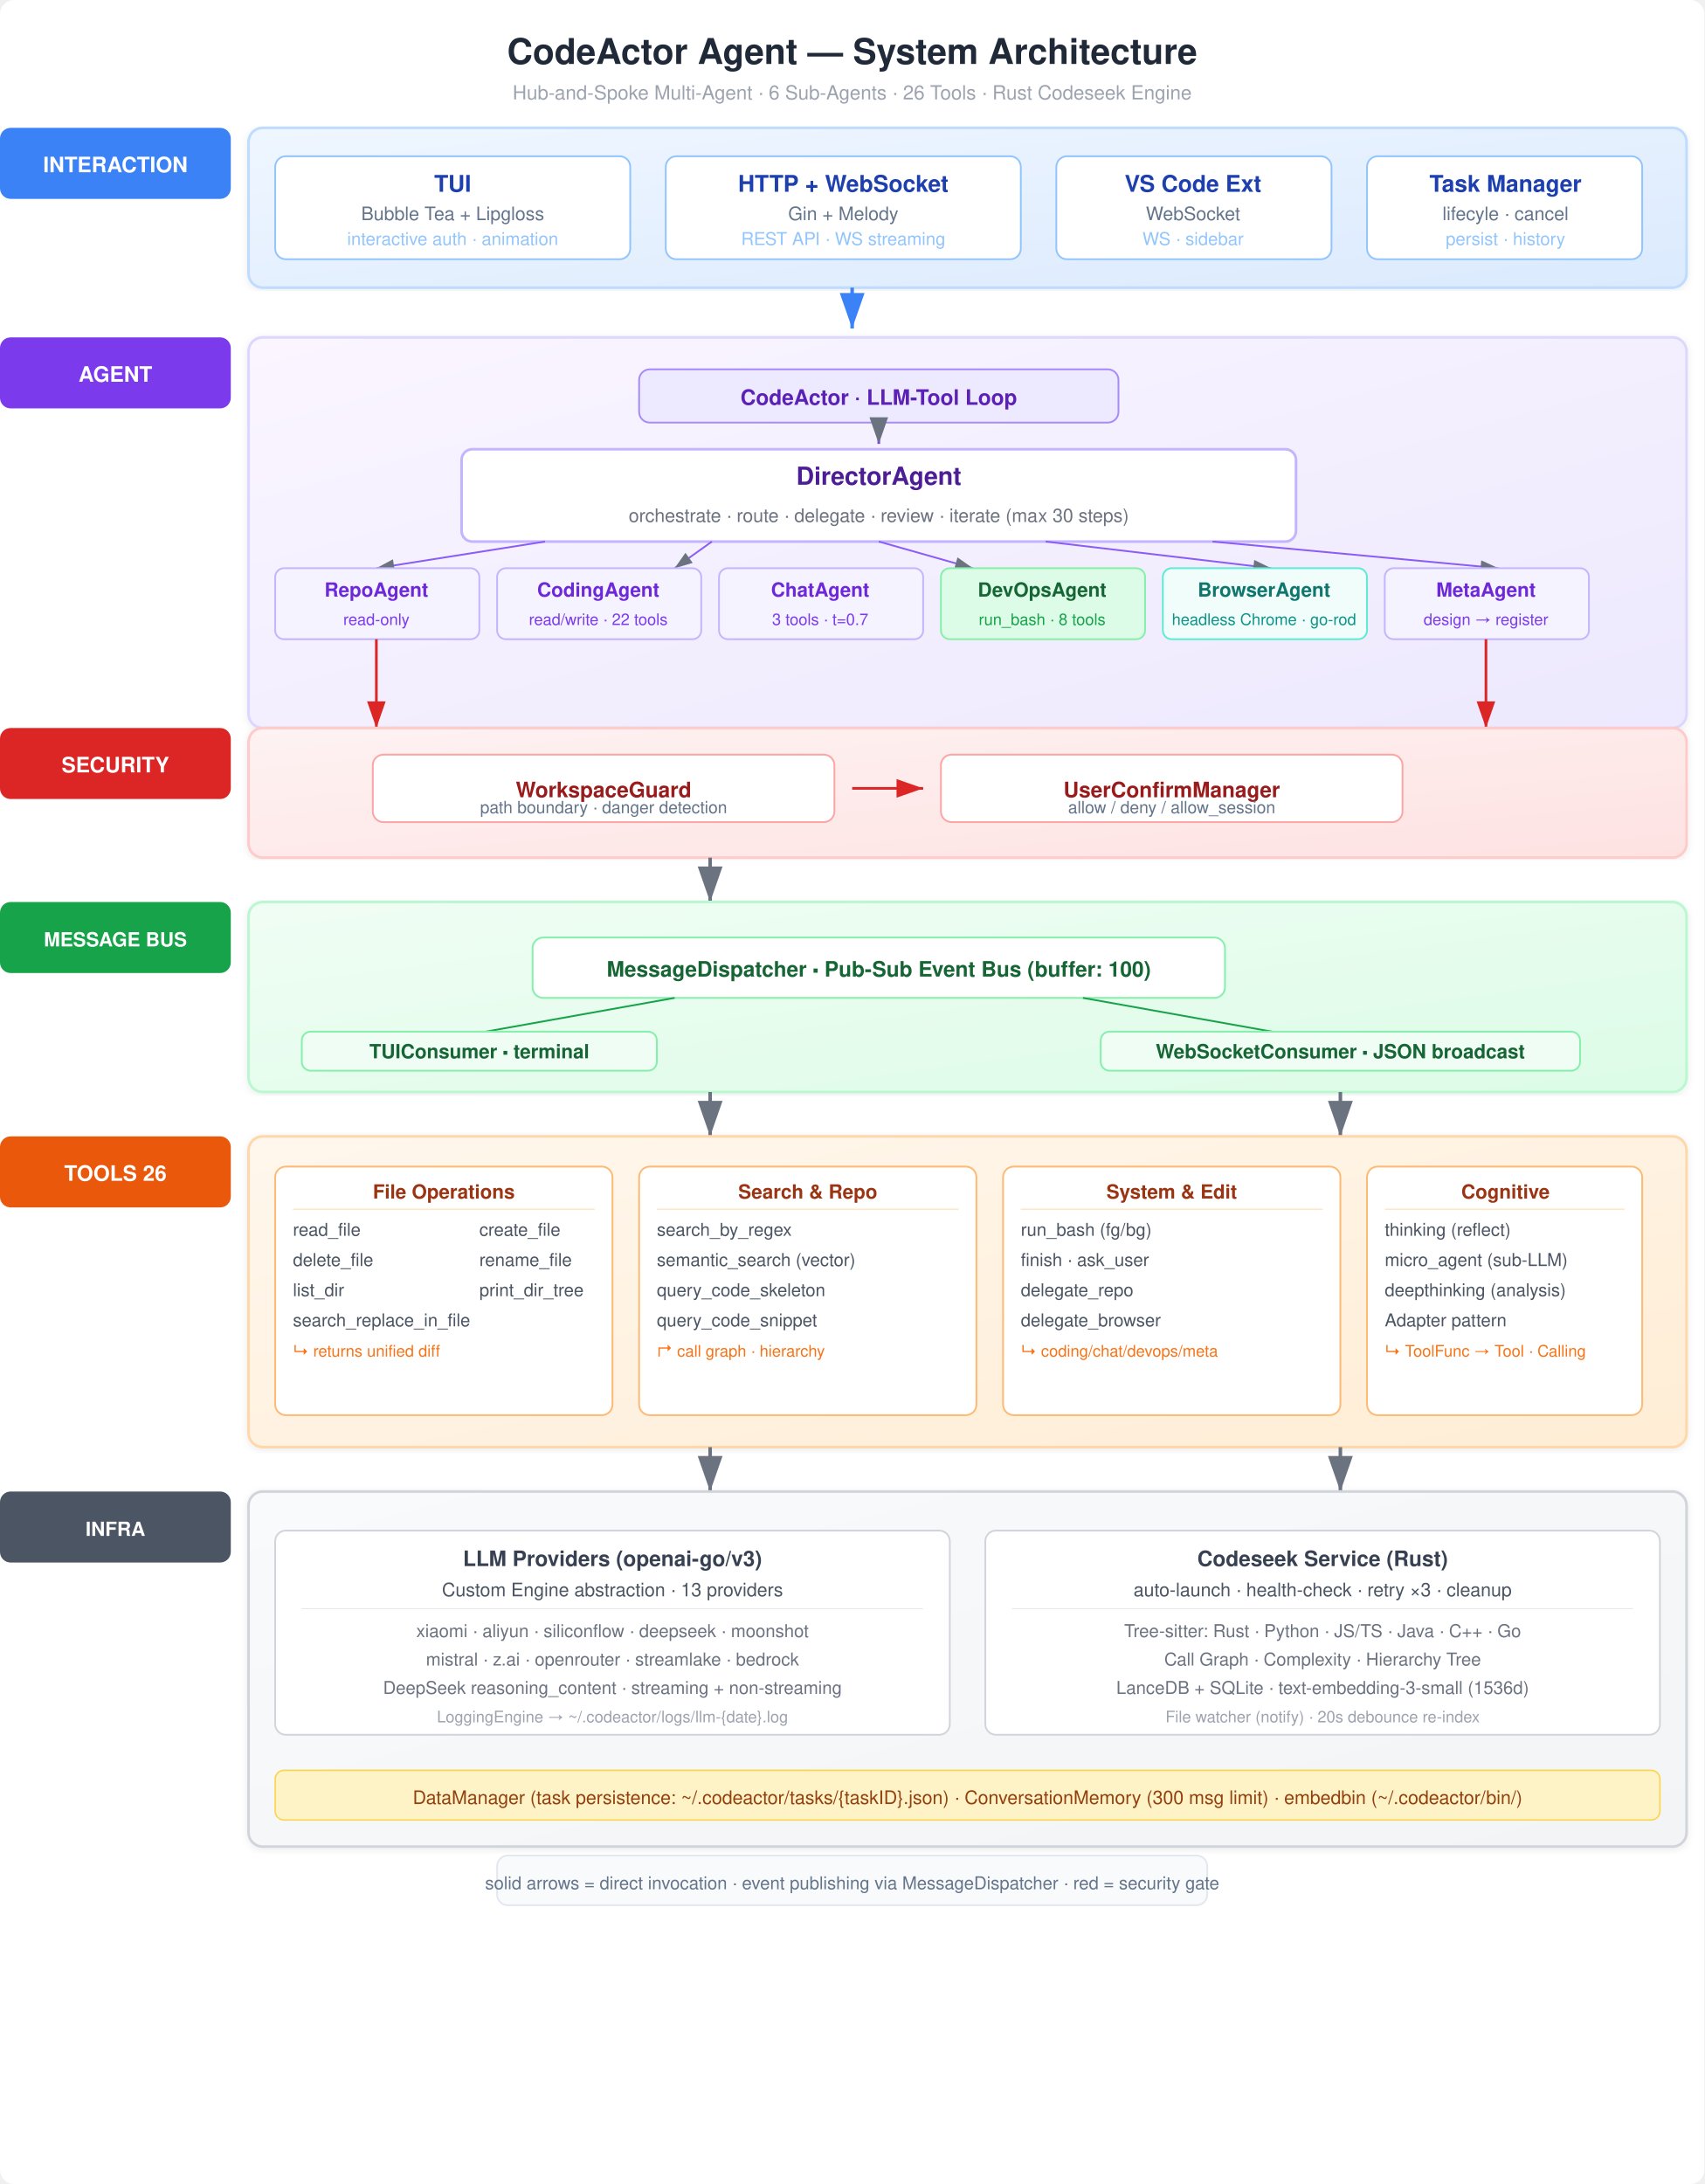
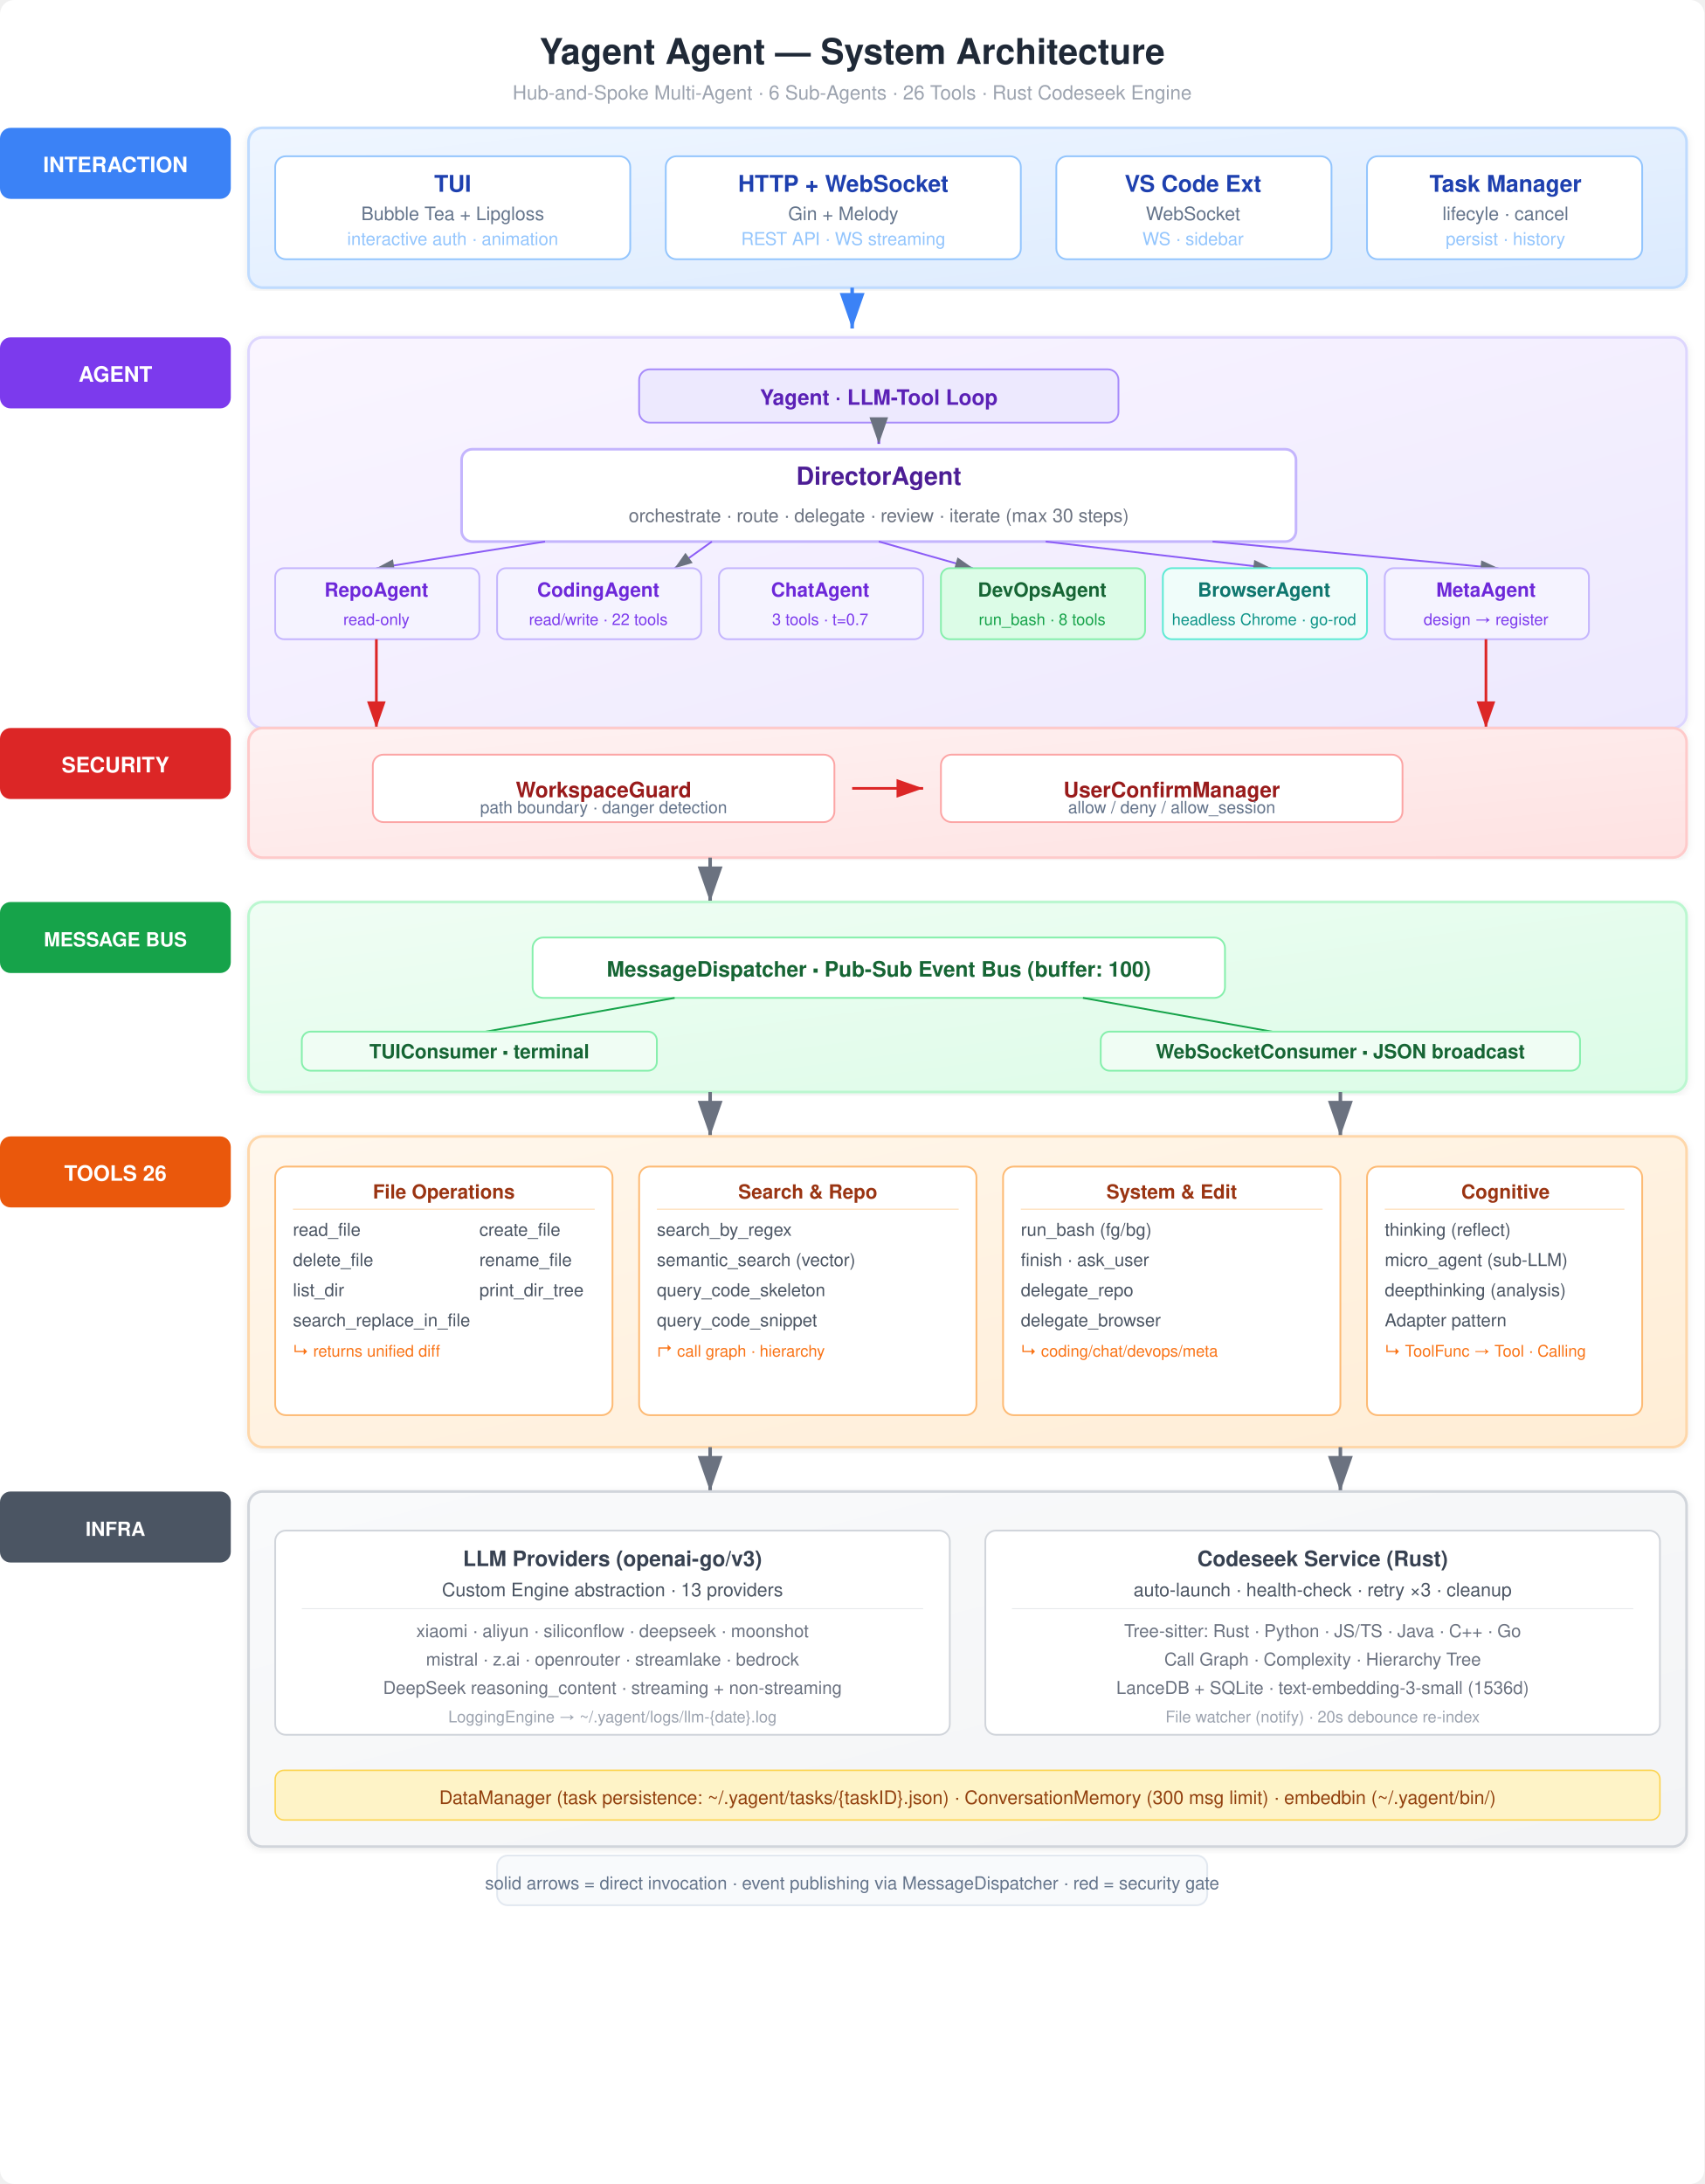
<svg xmlns="http://www.w3.org/2000/svg" viewBox="0 0 960 1230" font-family="-apple-system, BlinkMacSystemFont, 'Segoe UI', Helvetica, Arial, sans-serif">
  <defs>
    <marker id="arrow" markerWidth="10" markerHeight="7" refX="10" refY="3.5" orient="auto">
      <polygon points="0 0, 10 3.5, 0 7" fill="#6b7280" />
    </marker>
    <marker id="arrow-blue" markerWidth="10" markerHeight="7" refX="10" refY="3.5" orient="auto">
      <polygon points="0 0, 10 3.5, 0 7" fill="#3b82f6" />
    </marker>
    <marker id="arrow-purple" markerWidth="10" markerHeight="7" refX="10" refY="3.5" orient="auto">
      <polygon points="0 0, 10 3.5, 0 7" fill="#7c3aed" />
    </marker>
    <marker id="arrow-red" markerWidth="10" markerHeight="7" refX="10" refY="3.5" orient="auto">
      <polygon points="0 0, 10 3.5, 0 7" fill="#dc2626" />
    </marker>
    <linearGradient id="grad-interaction" x1="0" y1="0" x2="1" y2="1">
      <stop offset="0%" stop-color="#eff6ff" />
      <stop offset="100%" stop-color="#dbeafe" />
    </linearGradient>
    <linearGradient id="grad-agent" x1="0" y1="0" x2="1" y2="1">
      <stop offset="0%" stop-color="#faf5ff" />
      <stop offset="100%" stop-color="#ede9fe" />
    </linearGradient>
    <linearGradient id="grad-security" x1="0" y1="0" x2="1" y2="1">
      <stop offset="0%" stop-color="#fef2f2" />
      <stop offset="100%" stop-color="#fee2e2" />
    </linearGradient>
    <linearGradient id="grad-msg" x1="0" y1="0" x2="1" y2="1">
      <stop offset="0%" stop-color="#f0fdf4" />
      <stop offset="100%" stop-color="#dcfce7" />
    </linearGradient>
    <linearGradient id="grad-tool" x1="0" y1="0" x2="1" y2="1">
      <stop offset="0%" stop-color="#fff7ed" />
      <stop offset="100%" stop-color="#ffedd5" />
    </linearGradient>
    <linearGradient id="grad-infra" x1="0" y1="0" x2="1" y2="1">
      <stop offset="0%" stop-color="#f9fafb" />
      <stop offset="100%" stop-color="#f3f4f6" />
    </linearGradient>
    <filter id="shadow" x="-2%" y="-2%" width="104%" height="104%">
      <feDropShadow dx="0" dy="1" stdDeviation="2" flood-opacity="0.08" />
    </filter>
  </defs>
  <rect width="960" height="1230" fill="#ffffff" rx="8" />
-   <text x="480" y="36" text-anchor="middle" font-size="20" font-weight="700" fill="#1f2937">CodeActor Agent — System Architecture</text>
+   <text x="480" y="36" text-anchor="middle" font-size="20" font-weight="700" fill="#1f2937">Yagent Agent — System Architecture</text>
  <text x="480" y="56" text-anchor="middle" font-size="11" fill="#9ca3af">Hub-and-Spoke Multi-Agent · 6 Sub-Agents · 26 Tools · Rust Codeseek Engine</text>
  <rect x="140" y="72" width="810" height="90" rx="8" fill="url(#grad-interaction)" stroke="#bfdbfe" stroke-width="1.5" filter="url(#shadow)" />
  <rect x="0" y="72" width="130" height="40" rx="6" fill="#3b82f6" />
  <text x="65" y="97" text-anchor="middle" font-size="12" font-weight="700" fill="#fff">INTERACTION</text>
  <rect x="155" y="88" width="200" height="58" rx="6" fill="#fff" stroke="#93c5fd" stroke-width="1" />
  <text x="255" y="108" text-anchor="middle" font-size="13" font-weight="600" fill="#1e40af">TUI</text>
  <text x="255" y="124" text-anchor="middle" font-size="10.5" fill="#64748b">Bubble Tea + Lipgloss</text>
  <text x="255" y="138" text-anchor="middle" font-size="10" fill="#93c5fd">interactive auth · animation</text>
  <rect x="375" y="88" width="200" height="58" rx="6" fill="#fff" stroke="#93c5fd" stroke-width="1" />
  <text x="475" y="108" text-anchor="middle" font-size="13" font-weight="600" fill="#1e40af">HTTP + WebSocket</text>
  <text x="475" y="124" text-anchor="middle" font-size="10.5" fill="#64748b">Gin + Melody</text>
  <text x="475" y="138" text-anchor="middle" font-size="10" fill="#93c5fd">REST API · WS streaming</text>
  <rect x="595" y="88" width="155" height="58" rx="6" fill="#fff" stroke="#93c5fd" stroke-width="1" />
  <text x="672" y="108" text-anchor="middle" font-size="13" font-weight="600" fill="#1e40af">VS Code Ext</text>
  <text x="672" y="124" text-anchor="middle" font-size="10.5" fill="#64748b">WebSocket</text>
  <text x="672" y="138" text-anchor="middle" font-size="10" fill="#93c5fd">WS · sidebar</text>
  <rect x="770" y="88" width="155" height="58" rx="6" fill="#fff" stroke="#93c5fd" stroke-width="1" />
  <text x="848" y="108" text-anchor="middle" font-size="13" font-weight="600" fill="#1e40af">Task Manager</text>
  <text x="848" y="124" text-anchor="middle" font-size="10.5" fill="#64748b">lifecyle · cancel</text>
  <text x="848" y="138" text-anchor="middle" font-size="10" fill="#93c5fd">persist · history</text>
  <line x1="480" y1="162" x2="480" y2="185" stroke="#3b82f6" stroke-width="2" marker-end="url(#arrow-blue)" />
  <rect x="140" y="190" width="810" height="220" rx="8" fill="url(#grad-agent)" stroke="#ddd6fe" stroke-width="1.5" filter="url(#shadow)" />
  <rect x="0" y="190" width="130" height="40" rx="6" fill="#7c3aed" />
  <text x="65" y="215" text-anchor="middle" font-size="12" font-weight="700" fill="#fff">AGENT</text>
  <rect x="360" y="208" width="270" height="30" rx="6" fill="#ede9fe" stroke="#a78bfa" stroke-width="1" />
-   <text x="495" y="228" text-anchor="middle" font-size="12" font-weight="600" fill="#5b21b6">CodeActor · LLM-Tool Loop</text>
+   <text x="495" y="228" text-anchor="middle" font-size="12" font-weight="600" fill="#5b21b6">Yagent · LLM-Tool Loop</text>
  <line x1="495" y1="238" x2="495" y2="250" stroke="#7c3aed" stroke-width="1.5" marker-end="url(#arrow)" />
  <rect x="260" y="253" width="470" height="52" rx="6" fill="#fff" stroke="#c4b5fd" stroke-width="1.5" />
  <text x="495" y="273" text-anchor="middle" font-size="14" font-weight="700" fill="#4c1d95">DirectorAgent</text>
  <text x="495" y="294" text-anchor="middle" font-size="10.5" fill="#6b7280">orchestrate · route · delegate · review · iterate (max 30 steps)</text>
  <line x1="307" y1="305" x2="212" y2="320" stroke="#8b5cf6" stroke-width="1" marker-end="url(#arrow)" />
  <line x1="401" y1="305" x2="380" y2="320" stroke="#8b5cf6" stroke-width="1" marker-end="url(#arrow)" />
  <line x1="495" y1="305" x2="548" y2="320" stroke="#8b5cf6" stroke-width="1" marker-end="url(#arrow)" />
  <line x1="589" y1="305" x2="716" y2="320" stroke="#8b5cf6" stroke-width="1" marker-end="url(#arrow)" />
  <line x1="683" y1="305" x2="844" y2="320" stroke="#8b5cf6" stroke-width="1" marker-end="url(#arrow)" />
  <rect x="155" y="320" width="115" height="40" rx="5" fill="#f5f3ff" stroke="#c4b5fd" stroke-width="1" />
  <text x="212" y="336" text-anchor="middle" font-size="11" font-weight="600" fill="#6d28d9">RepoAgent</text>
  <text x="212" y="352" text-anchor="middle" font-size="9" fill="#7c3aed">read-only</text>
  <rect x="280" y="320" width="115" height="40" rx="5" fill="#f5f3ff" stroke="#c4b5fd" stroke-width="1" />
  <text x="337" y="336" text-anchor="middle" font-size="11" font-weight="600" fill="#6d28d9">CodingAgent</text>
  <text x="337" y="352" text-anchor="middle" font-size="9" fill="#7c3aed">read/write · 22 tools</text>
  <rect x="405" y="320" width="115" height="40" rx="5" fill="#f5f3ff" stroke="#c4b5fd" stroke-width="1" />
  <text x="462" y="336" text-anchor="middle" font-size="11" font-weight="600" fill="#6d28d9">ChatAgent</text>
  <text x="462" y="352" text-anchor="middle" font-size="9" fill="#7c3aed">3 tools · t=0.7</text>
  <rect x="530" y="320" width="115" height="40" rx="5" fill="#dcfce7" stroke="#86efac" stroke-width="1" />
  <text x="587" y="336" text-anchor="middle" font-size="11" font-weight="600" fill="#166534">DevOpsAgent</text>
  <text x="587" y="352" text-anchor="middle" font-size="9" fill="#16a34a">run_bash · 8 tools</text>
  <rect x="655" y="320" width="115" height="40" rx="5" fill="#f0fdfa" stroke="#5eead4" stroke-width="1" />
  <text x="712" y="336" text-anchor="middle" font-size="11" font-weight="600" fill="#0f766e">BrowserAgent</text>
  <text x="712" y="352" text-anchor="middle" font-size="9" fill="#0d9488">headless Chrome · go-rod</text>
  <rect x="780" y="320" width="115" height="40" rx="5" fill="#f5f3ff" stroke="#c4b5fd" stroke-width="1" />
  <text x="837" y="336" text-anchor="middle" font-size="11" font-weight="600" fill="#6d28d9">MetaAgent</text>
  <text x="837" y="352" text-anchor="middle" font-size="9" fill="#7c3aed">design → register</text>
  <line x1="212" y1="360" x2="212" y2="410" stroke="#dc2626" stroke-width="1.5" marker-end="url(#arrow-red)" />
  <line x1="837" y1="360" x2="837" y2="410" stroke="#dc2626" stroke-width="1.5" marker-end="url(#arrow-red)" />
  <rect x="140" y="410" width="810" height="73" rx="8" fill="url(#grad-security)" stroke="#fecaca" stroke-width="1.5" filter="url(#shadow)" />
  <rect x="0" y="410" width="130" height="40" rx="6" fill="#dc2626" />
  <text x="65" y="435" text-anchor="middle" font-size="12" font-weight="700" fill="#fff">SECURITY</text>
  <rect x="210" y="425" width="260" height="38" rx="6" fill="#fff" stroke="#fca5a5" stroke-width="1" />
  <text x="340" y="449" text-anchor="middle" font-size="12" font-weight="600" fill="#991b1b">WorkspaceGuard</text>
  <text x="340" y="458" text-anchor="middle" font-size="9.5" fill="#64748b">path boundary · danger detection</text>
  <line x1="480" y1="444" x2="520" y2="444" stroke="#dc2626" stroke-width="1.5" marker-end="url(#arrow-red)" />
  <rect x="530" y="425" width="260" height="38" rx="6" fill="#fff" stroke="#fca5a5" stroke-width="1" />
  <text x="660" y="449" text-anchor="middle" font-size="12" font-weight="600" fill="#991b1b">UserConfirmManager</text>
  <text x="660" y="458" text-anchor="middle" font-size="9.5" fill="#64748b">allow / deny / allow_session</text>
  <line x1="400" y1="483" x2="400" y2="508" stroke="#6b7280" stroke-width="2" marker-end="url(#arrow)" />
  <rect x="140" y="508" width="810" height="107" rx="8" fill="url(#grad-msg)" stroke="#bbf7d0" stroke-width="1.5" filter="url(#shadow)" />
  <rect x="0" y="508" width="130" height="40" rx="6" fill="#16a34a" />
  <text x="65" y="533" text-anchor="middle" font-size="11" font-weight="700" fill="#fff">MESSAGE BUS</text>
  <rect x="300" y="528" width="390" height="34" rx="6" fill="#fff" stroke="#86efac" stroke-width="1" />
  <text x="495" y="550" text-anchor="middle" font-size="12" font-weight="600" fill="#166534">MessageDispatcher ⬝ Pub-Sub Event Bus (buffer: 100)</text>
  <line x1="380" y1="562" x2="240" y2="587" stroke="#16a34a" stroke-width="1" marker-end="url(#arrow)" />
  <line x1="610" y1="562" x2="750" y2="587" stroke="#16a34a" stroke-width="1" marker-end="url(#arrow)" />
  <rect x="170" y="581" width="200" height="22" rx="5" fill="#f0fdf4" stroke="#86efac" stroke-width="1" />
  <text x="270" y="596" text-anchor="middle" font-size="11" font-weight="600" fill="#166534">TUIConsumer ⬝ terminal</text>
  <rect x="620" y="581" width="270" height="22" rx="5" fill="#f0fdf4" stroke="#86efac" stroke-width="1" />
  <text x="755" y="596" text-anchor="middle" font-size="11" font-weight="600" fill="#166534">WebSocketConsumer ⬝ JSON broadcast</text>
  <line x1="400" y1="615" x2="400" y2="640" stroke="#6b7280" stroke-width="2" marker-end="url(#arrow)" />
  <line x1="755" y1="615" x2="755" y2="640" stroke="#6b7280" stroke-width="2" marker-end="url(#arrow)" />
  <rect x="140" y="640" width="810" height="175" rx="8" fill="url(#grad-tool)" stroke="#fed7aa" stroke-width="1.5" filter="url(#shadow)" />
  <rect x="0" y="640" width="130" height="40" rx="6" fill="#ea580c" />
  <text x="65" y="665" text-anchor="middle" font-size="12" font-weight="700" fill="#fff">TOOLS 26</text>
  <rect x="155" y="657" width="190" height="140" rx="6" fill="#fff" stroke="#fdba74" stroke-width="1" />
  <text x="250" y="675" text-anchor="middle" font-size="11" font-weight="700" fill="#9a3412">File Operations</text>
  <line x1="165" y1="681" x2="335" y2="681" stroke="#fed7aa" stroke-width="0.5" />
  <text x="165" y="696" font-size="10" fill="#4b5563">read_file</text>
  <text x="270" y="696" font-size="10" fill="#4b5563">create_file</text>
  <text x="165" y="713" font-size="10" fill="#4b5563">delete_file</text>
  <text x="270" y="713" font-size="10" fill="#4b5563">rename_file</text>
  <text x="165" y="730" font-size="10" fill="#4b5563">list_dir</text>
  <text x="270" y="730" font-size="10" fill="#4b5563">print_dir_tree</text>
  <text x="165" y="747" font-size="10" fill="#4b5563">search_replace_in_file</text>
  <text x="165" y="764" font-size="9" fill="#f97316">↳ returns unified diff</text>
  <rect x="360" y="657" width="190" height="140" rx="6" fill="#fff" stroke="#fdba74" stroke-width="1" />
  <text x="455" y="675" text-anchor="middle" font-size="11" font-weight="700" fill="#9a3412">Search &amp; Repo</text>
  <line x1="370" y1="681" x2="540" y2="681" stroke="#fed7aa" stroke-width="0.5" />
  <text x="370" y="696" font-size="10" fill="#4b5563">search_by_regex</text>
  <text x="370" y="713" font-size="10" fill="#4b5563">semantic_search (vector)</text>
  <text x="370" y="730" font-size="10" fill="#4b5563">query_code_skeleton</text>
  <text x="370" y="747" font-size="10" fill="#4b5563">query_code_snippet</text>
  <text x="370" y="764" font-size="9" fill="#f97316">↱ call graph · hierarchy</text>
  <rect x="565" y="657" width="190" height="140" rx="6" fill="#fff" stroke="#fdba74" stroke-width="1" />
  <text x="660" y="675" text-anchor="middle" font-size="11" font-weight="700" fill="#9a3412">System &amp; Edit</text>
  <line x1="575" y1="681" x2="745" y2="681" stroke="#fed7aa" stroke-width="0.5" />
  <text x="575" y="696" font-size="10" fill="#4b5563">run_bash (fg/bg)</text>
  <text x="575" y="713" font-size="10" fill="#4b5563">finish · ask_user</text>
  <text x="575" y="730" font-size="10" fill="#4b5563">delegate_repo</text>
  <text x="575" y="747" font-size="10" fill="#4b5563">delegate_browser</text>
  <text x="575" y="764" font-size="9" fill="#f97316">↳ coding/chat/devops/meta</text>
  <rect x="770" y="657" width="155" height="140" rx="6" fill="#fff" stroke="#fdba74" stroke-width="1" />
  <text x="848" y="675" text-anchor="middle" font-size="11" font-weight="700" fill="#9a3412">Cognitive</text>
  <line x1="780" y1="681" x2="915" y2="681" stroke="#fed7aa" stroke-width="0.5" />
  <text x="780" y="696" font-size="10" fill="#4b5563">thinking (reflect)</text>
  <text x="780" y="713" font-size="10" fill="#4b5563">micro_agent (sub-LLM)</text>
  <text x="780" y="730" font-size="10" fill="#4b5563">deepthinking (analysis)</text>
  <text x="780" y="747" font-size="10" fill="#4b5563">Adapter pattern</text>
  <text x="780" y="764" font-size="9" fill="#f97316">↳ ToolFunc → Tool · Calling</text>
  <line x1="400" y1="815" x2="400" y2="840" stroke="#6b7280" stroke-width="2" marker-end="url(#arrow)" />
  <line x1="755" y1="815" x2="755" y2="840" stroke="#6b7280" stroke-width="2" marker-end="url(#arrow)" />
  <rect x="140" y="840" width="810" height="200" rx="8" fill="url(#grad-infra)" stroke="#d1d5db" stroke-width="1.5" filter="url(#shadow)" />
  <rect x="0" y="840" width="130" height="40" rx="6" fill="#4b5563" />
  <text x="65" y="865" text-anchor="middle" font-size="11" font-weight="700" fill="#fff">INFRA</text>
  <rect x="155" y="862" width="380" height="115" rx="6" fill="#fff" stroke="#d1d5db" stroke-width="1" />
  <text x="345" y="882" text-anchor="middle" font-size="12" font-weight="700" fill="#374151">LLM Providers (openai-go/v3)</text>
  <text x="345" y="899" text-anchor="middle" font-size="10.5" fill="#4b5563">Custom Engine abstraction · 13 providers</text>
  <line x1="170" y1="906" x2="520" y2="906" stroke="#e5e7eb" stroke-width="0.5" />
  <text x="345" y="922" text-anchor="middle" font-size="10" fill="#6b7280">xiaomi · aliyun · siliconflow · deepseek · moonshot</text>
  <text x="345" y="938" text-anchor="middle" font-size="10" fill="#6b7280">mistral · z.ai · openrouter · streamlake · bedrock</text>
  <text x="345" y="954" text-anchor="middle" font-size="10" fill="#6b7280">DeepSeek reasoning_content · streaming + non-streaming</text>
-   <text x="345" y="970" text-anchor="middle" font-size="9" fill="#9ca3af">LoggingEngine → ~/.codeactor/logs/llm-{date}.log</text>
+   <text x="345" y="970" text-anchor="middle" font-size="9" fill="#9ca3af">LoggingEngine → ~/.yagent/logs/llm-{date}.log</text>
  <rect x="555" y="862" width="380" height="115" rx="6" fill="#fff" stroke="#d1d5db" stroke-width="1" />
  <text x="745" y="882" text-anchor="middle" font-size="12" font-weight="700" fill="#374151">Codeseek Service (Rust)</text>
  <text x="745" y="899" text-anchor="middle" font-size="10.5" fill="#4b5563">auto-launch · health-check · retry ×3 · cleanup</text>
  <line x1="570" y1="906" x2="920" y2="906" stroke="#e5e7eb" stroke-width="0.5" />
  <text x="745" y="922" text-anchor="middle" font-size="10" fill="#6b7280">Tree-sitter: Rust · Python · JS/TS · Java · C++ · Go</text>
  <text x="745" y="938" text-anchor="middle" font-size="10" fill="#6b7280">Call Graph · Complexity · Hierarchy Tree</text>
  <text x="745" y="954" text-anchor="middle" font-size="10" fill="#6b7280">LanceDB + SQLite · text-embedding-3-small (1536d)</text>
  <text x="745" y="970" text-anchor="middle" font-size="9" fill="#9ca3af">File watcher (notify) · 20s debounce re-index</text>
  <rect x="155" y="997" width="780" height="28" rx="5" fill="#fef3c7" stroke="#fcd34d" stroke-width="0.8" />
-   <text x="545" y="1016" text-anchor="middle" font-size="10.5" fill="#92400e">DataManager (task persistence: ~/.codeactor/tasks/{taskID}.json) · ConversationMemory (300 msg limit) · embedbin (~/.codeactor/bin/)</text>
+   <text x="545" y="1016" text-anchor="middle" font-size="10.5" fill="#92400e">DataManager (task persistence: ~/.yagent/tasks/{taskID}.json) · ConversationMemory (300 msg limit) · embedbin (~/.yagent/bin/)</text>
  <rect x="280" y="1045" width="400" height="28" rx="6" fill="#f8fafc" stroke="#e2e8f0" stroke-width="1" />
  <text x="480" y="1064" text-anchor="middle" font-size="10" fill="#64748b">solid arrows = direct invocation · event publishing via MessageDispatcher · red = security gate</text>
</svg>
